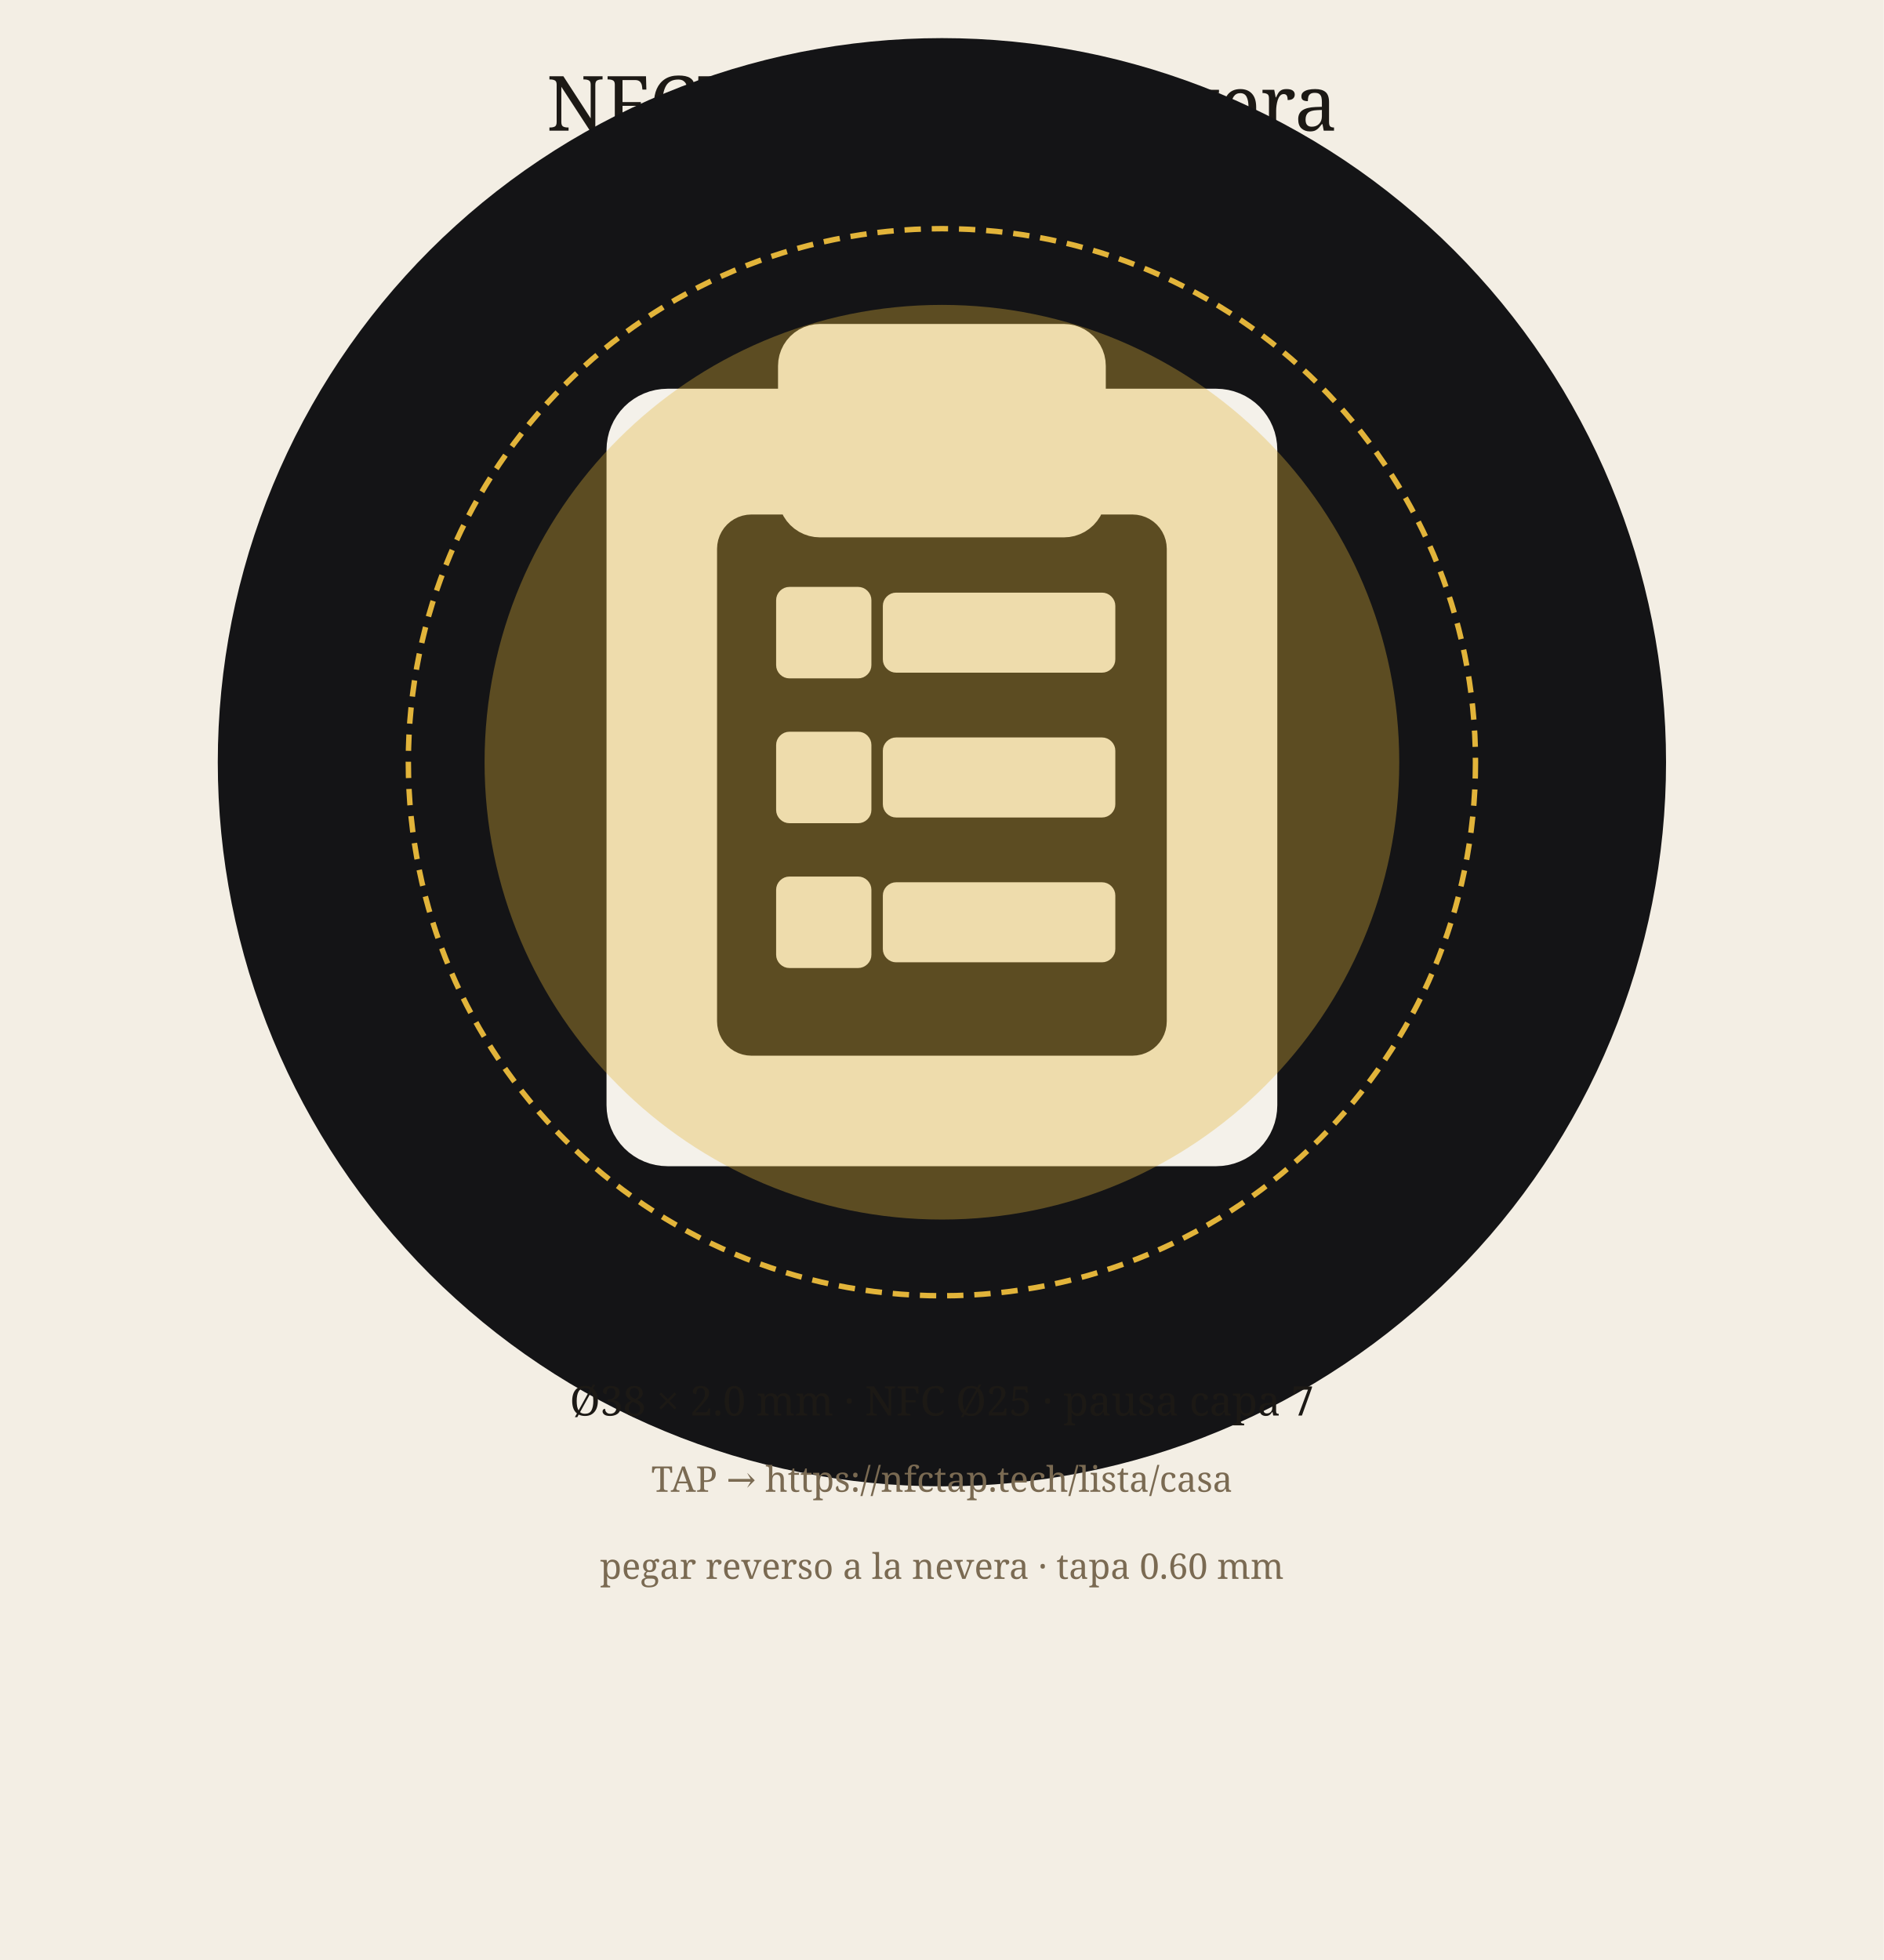
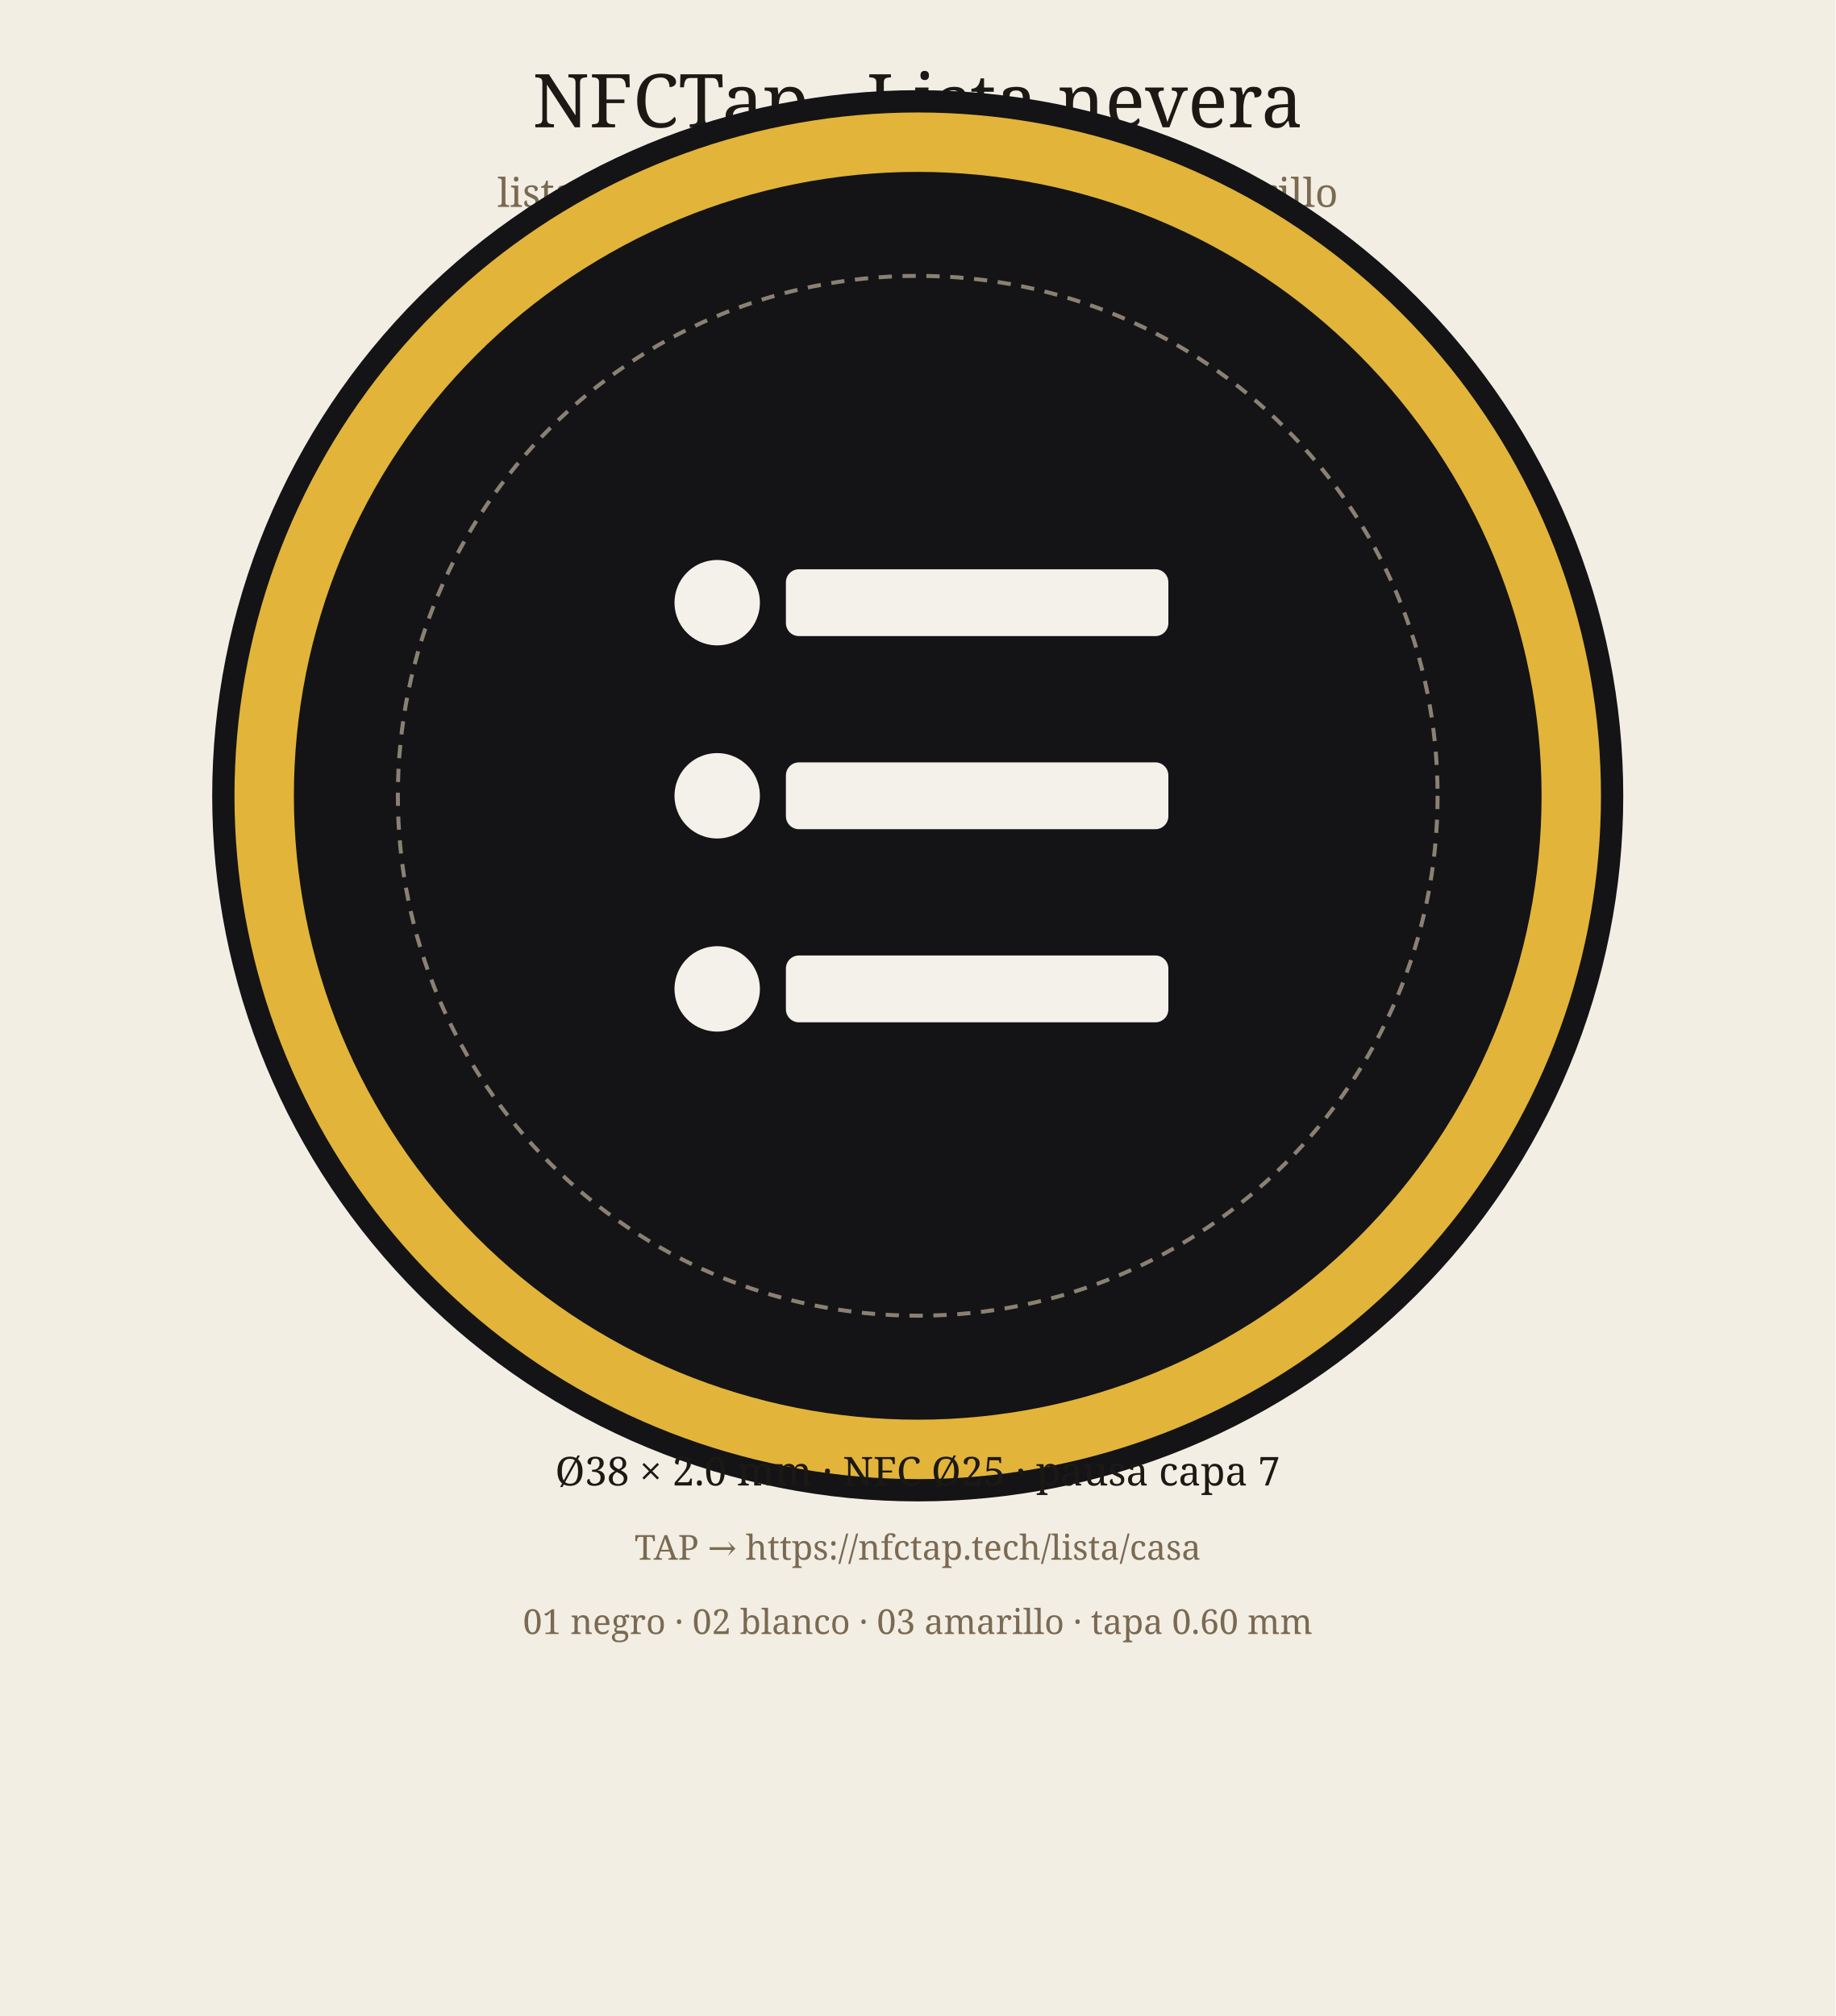
- <svg xmlns="http://www.w3.org/2000/svg" viewBox="0 0 692 720" width="692" height="720">
+ <svg xmlns="http://www.w3.org/2000/svg" viewBox="0 0 692 760" width="692" height="760">
  <rect width="100%" height="100%" fill="#F3EEE4" />
  <text x="346" y="48" text-anchor="middle" fill="#1C1915" font-family="Georgia, serif" font-size="28">NFCTap · Lista nevera</text>
-   <text x="346" y="78" text-anchor="middle" fill="#7A6A52" font-family="Georgia, serif" font-size="15">botón circular · icono lista · negro + blanco</text>
-   <path d="M 612.00,280.00 L 611.92,286.53 L 611.68,293.05 L 611.28,299.57 L 610.72,306.07 L 610.00,312.56 L 609.12,319.03 L 608.08,325.48 L 606.89,331.89 L 605.54,338.28 L 604.03,344.63 L 602.36,350.95 L 600.55,357.22 L 598.57,363.44 L 596.45,369.61 L 594.18,375.73 L 591.75,381.79 L 589.18,387.79 L 586.46,393.73 L 583.60,399.60 L 580.59,405.39 L 577.44,411.11 L 574.16,416.75 L 570.73,422.31 L 567.17,427.78 L 563.48,433.16 L 559.65,438.46 L 555.70,443.65 L 551.62,448.75 L 547.42,453.74 L 543.09,458.63 L 538.65,463.42 L 534.09,468.09 L 529.42,472.65 L 524.63,477.09 L 519.74,481.42 L 514.75,485.62 L 509.65,489.70 L 504.46,493.65 L 499.16,497.48 L 493.78,501.17 L 488.31,504.73 L 482.75,508.16 L 477.11,511.44 L 471.39,514.59 L 465.60,517.60 L 459.73,520.46 L 453.79,523.18 L 447.79,525.75 L 441.73,528.18 L 435.61,530.45 L 429.44,532.57 L 423.22,534.55 L 416.95,536.36 L 410.63,538.03 L 404.28,539.54 L 397.89,540.89 L 391.48,542.08 L 385.03,543.12 L 378.56,544.00 L 372.07,544.72 L 365.57,545.28 L 359.05,545.68 L 352.53,545.92 L 346.00,546.00 L 339.47,545.92 L 332.95,545.68 L 326.43,545.28 L 319.93,544.72 L 313.44,544.00 L 306.97,543.12 L 300.52,542.08 L 294.11,540.89 L 287.72,539.54 L 281.37,538.03 L 275.05,536.36 L 268.78,534.55 L 262.56,532.57 L 256.39,530.45 L 250.27,528.18 L 244.21,525.75 L 238.21,523.18 L 232.27,520.46 L 226.40,517.60 L 220.61,514.59 L 214.89,511.44 L 209.25,508.16 L 203.69,504.73 L 198.22,501.17 L 192.84,497.48 L 187.54,493.65 L 182.35,489.70 L 177.25,485.62 L 172.26,481.42 L 167.37,477.09 L 162.58,472.65 L 157.91,468.09 L 153.35,463.42 L 148.91,458.63 L 144.58,453.74 L 140.38,448.75 L 136.30,443.65 L 132.35,438.46 L 128.52,433.16 L 124.83,427.78 L 121.27,422.31 L 117.84,416.75 L 114.56,411.11 L 111.41,405.39 L 108.40,399.60 L 105.54,393.73 L 102.82,387.79 L 100.25,381.79 L 97.82,375.73 L 95.55,369.61 L 93.43,363.44 L 91.45,357.22 L 89.64,350.95 L 87.97,344.63 L 86.46,338.28 L 85.11,331.89 L 83.92,325.48 L 82.88,319.03 L 82.00,312.56 L 81.28,306.07 L 80.72,299.57 L 80.32,293.05 L 80.08,286.53 L 80.00,280.00 L 80.08,273.47 L 80.32,266.95 L 80.72,260.43 L 81.28,253.93 L 82.00,247.44 L 82.88,240.97 L 83.92,234.52 L 85.11,228.11 L 86.46,221.72 L 87.97,215.37 L 89.64,209.05 L 91.45,202.78 L 93.43,196.56 L 95.55,190.39 L 97.82,184.27 L 100.25,178.21 L 102.82,172.21 L 105.54,166.27 L 108.40,160.40 L 111.41,154.61 L 114.56,148.89 L 117.84,143.25 L 121.27,137.69 L 124.83,132.22 L 128.52,126.84 L 132.35,121.54 L 136.30,116.35 L 140.38,111.25 L 144.58,106.26 L 148.91,101.37 L 153.35,96.58 L 157.91,91.91 L 162.58,87.35 L 167.37,82.91 L 172.26,78.58 L 177.25,74.38 L 182.35,70.30 L 187.54,66.35 L 192.84,62.52 L 198.22,58.83 L 203.69,55.27 L 209.25,51.84 L 214.89,48.56 L 220.61,45.41 L 226.40,42.40 L 232.27,39.54 L 238.21,36.82 L 244.21,34.25 L 250.27,31.82 L 256.39,29.55 L 262.56,27.43 L 268.78,25.45 L 275.05,23.64 L 281.37,21.97 L 287.72,20.46 L 294.11,19.11 L 300.52,17.92 L 306.97,16.88 L 313.44,16.00 L 319.93,15.28 L 326.43,14.72 L 332.95,14.32 L 339.47,14.08 L 346.00,14.00 L 352.53,14.08 L 359.05,14.32 L 365.57,14.72 L 372.07,15.28 L 378.56,16.00 L 385.03,16.88 L 391.48,17.92 L 397.89,19.11 L 404.28,20.46 L 410.63,21.97 L 416.95,23.64 L 423.22,25.45 L 429.44,27.43 L 435.61,29.55 L 441.73,31.82 L 447.79,34.25 L 453.79,36.82 L 459.73,39.54 L 465.60,42.40 L 471.39,45.41 L 477.11,48.56 L 482.75,51.84 L 488.31,55.27 L 493.78,58.83 L 499.16,62.52 L 504.46,66.35 L 509.65,70.30 L 514.75,74.38 L 519.74,78.58 L 524.63,82.91 L 529.42,87.35 L 534.09,91.91 L 538.65,96.58 L 543.09,101.37 L 547.42,106.26 L 551.62,111.25 L 555.70,116.35 L 559.65,121.54 L 563.48,126.84 L 567.17,132.22 L 570.73,137.69 L 574.16,143.25 L 577.44,148.89 L 580.59,154.61 L 583.60,160.40 L 586.46,166.27 L 589.18,172.21 L 591.75,178.21 L 594.18,184.27 L 596.45,190.39 L 598.57,196.56 L 600.55,202.78 L 602.36,209.05 L 604.03,215.37 L 605.54,221.72 L 606.89,228.11 L 608.08,234.52 L 609.12,240.97 L 610.00,247.44 L 610.72,253.93 L 611.28,260.43 L 611.68,266.95 L 611.92,273.47 Z" fill="#141416" fill-rule="evenodd" />
-   <path d="M 327.32,353.13 L 326.48,352.67 L 325.74,352.06 L 325.13,351.32 L 324.67,350.48 L 324.39,349.56 L 324.30,348.60 L 324.30,329.00 L 324.39,328.04 L 324.67,327.12 L 325.13,326.28 L 325.74,325.54 L 326.48,324.93 L 327.32,324.47 L 328.24,324.19 L 329.20,324.10 L 404.80,324.10 L 405.76,324.19 L 406.68,324.47 L 407.52,324.93 L 408.26,325.54 L 408.87,326.28 L 409.33,327.12 L 409.61,328.04 L 409.70,329.00 L 409.70,348.60 L 409.61,349.56 L 409.33,350.48 L 408.87,351.32 L 408.26,352.06 L 407.52,352.67 L 406.68,353.13 L 405.76,353.41 L 404.80,353.50 L 329.20,353.50 L 328.24,353.41 Z M 287.28,354.77 L 286.54,354.16 L 285.93,353.42 L 285.47,352.58 L 285.19,351.66 L 285.10,350.70 L 285.10,326.90 L 285.19,325.94 L 285.47,325.02 L 285.93,324.18 L 286.54,323.44 L 287.28,322.83 L 288.12,322.37 L 289.04,322.09 L 290.00,322.00 L 315.20,322.00 L 316.16,322.09 L 317.08,322.37 L 317.92,322.83 L 318.66,323.44 L 319.27,324.18 L 319.73,325.02 L 320.01,325.94 L 320.10,326.90 L 320.10,350.70 L 320.01,351.66 L 319.73,352.58 L 319.27,353.42 L 318.66,354.16 L 317.92,354.77 L 317.08,355.23 L 316.16,355.51 L 315.20,355.60 L 290.00,355.60 L 289.04,355.51 L 288.12,355.23 Z M 326.48,299.47 L 325.74,298.86 L 325.13,298.12 L 324.67,297.28 L 324.39,296.36 L 324.30,295.40 L 324.30,275.80 L 324.39,274.84 L 324.67,273.92 L 325.13,273.08 L 325.74,272.34 L 326.48,271.73 L 327.32,271.27 L 328.24,270.99 L 329.20,270.90 L 404.80,270.90 L 405.76,270.99 L 406.68,271.27 L 407.52,271.73 L 408.26,272.34 L 408.87,273.08 L 409.33,273.92 L 409.61,274.84 L 409.70,275.80 L 409.70,295.40 L 409.61,296.36 L 409.33,297.28 L 408.87,298.12 L 408.26,298.86 L 407.52,299.47 L 406.68,299.93 L 405.76,300.21 L 404.80,300.30 L 329.20,300.30 L 328.24,300.21 L 327.32,299.93 Z M 287.28,301.57 L 286.54,300.96 L 285.93,300.22 L 285.47,299.38 L 285.19,298.46 L 285.10,297.50 L 285.10,273.70 L 285.19,272.74 L 285.47,271.82 L 285.93,270.98 L 286.54,270.24 L 287.28,269.63 L 288.12,269.17 L 289.04,268.89 L 290.00,268.80 L 315.20,268.80 L 316.16,268.89 L 317.08,269.17 L 317.92,269.63 L 318.66,270.24 L 319.27,270.98 L 319.73,271.82 L 320.01,272.74 L 320.10,273.70 L 320.10,297.50 L 320.01,298.46 L 319.73,299.38 L 319.27,300.22 L 318.66,300.96 L 317.92,301.57 L 317.08,302.03 L 316.16,302.31 L 315.20,302.40 L 290.00,302.40 L 289.04,302.31 L 288.12,302.03 Z M 234.64,425.76 L 232.76,424.62 L 230.99,423.32 L 229.36,421.84 L 227.88,420.21 L 226.58,418.44 L 225.44,416.56 L 224.51,414.57 L 223.76,412.50 L 223.23,410.37 L 222.91,408.20 L 222.80,406.00 L 222.80,165.20 L 222.91,163.00 L 223.23,160.83 L 223.76,158.70 L 224.51,156.63 L 225.44,154.64 L 226.58,152.76 L 227.88,150.99 L 229.36,149.36 L 230.99,147.88 L 232.76,146.58 L 234.64,145.44 L 236.63,144.51 L 238.70,143.76 L 240.83,143.23 L 243.00,142.91 L 245.20,142.80 L 285.80,142.80 L 285.80,134.40 L 285.93,132.39 L 286.32,130.41 L 286.97,128.51 L 287.86,126.70 L 288.98,125.03 L 290.31,123.51 L 291.83,122.18 L 293.50,121.06 L 295.31,120.17 L 297.21,119.52 L 299.19,119.13 L 301.20,119.00 L 390.80,119.00 L 392.81,119.13 L 394.79,119.52 L 396.69,120.17 L 398.50,121.06 L 400.17,122.18 L 401.69,123.51 L 403.02,125.03 L 404.14,126.70 L 405.03,128.51 L 405.68,130.41 L 406.07,132.39 L 406.20,134.40 L 406.20,142.80 L 446.80,142.80 L 449.00,142.91 L 451.17,143.23 L 453.30,143.76 L 455.37,144.51 L 457.36,145.44 L 459.24,146.58 L 461.01,147.88 L 462.64,149.36 L 464.12,150.99 L 465.42,152.76 L 466.56,154.64 L 467.49,156.63 L 468.24,158.70 L 468.77,160.83 L 469.09,163.00 L 469.20,165.20 L 469.20,406.00 L 469.09,408.20 L 468.77,410.37 L 468.24,412.50 L 467.49,414.57 L 466.56,416.56 L 465.42,418.44 L 464.12,420.21 L 462.64,421.84 L 461.01,423.32 L 459.24,424.62 L 457.36,425.76 L 455.37,426.69 L 453.30,427.44 L 451.17,427.97 L 449.00,428.29 L 446.80,428.40 L 245.20,428.40 L 243.00,428.29 L 240.83,427.97 L 238.70,427.44 L 236.63,426.69 Z M 424.91,384.11 L 426.00,382.87 L 426.91,381.50 L 427.64,380.02 L 428.17,378.46 L 428.49,376.84 L 428.60,375.20 L 428.60,201.60 L 428.49,199.96 L 428.17,198.34 L 427.64,196.78 L 426.91,195.30 L 426.00,193.93 L 424.91,192.69 L 423.67,191.60 L 422.30,190.69 L 420.82,189.96 L 419.26,189.43 L 417.64,189.11 L 416.00,189.00 L 404.48,189.00 L 404.14,189.70 L 403.02,191.37 L 401.69,192.89 L 400.17,194.22 L 398.50,195.34 L 396.69,196.23 L 394.79,196.88 L 392.81,197.27 L 390.80,197.40 L 301.20,197.40 L 299.19,197.27 L 297.21,196.88 L 295.31,196.23 L 293.50,195.34 L 291.83,194.22 L 290.31,192.89 L 288.98,191.37 L 287.86,189.70 L 287.52,189.00 L 276.00,189.00 L 274.36,189.11 L 272.74,189.43 L 271.18,189.96 L 269.70,190.69 L 268.33,191.60 L 267.09,192.69 L 266.00,193.93 L 265.09,195.30 L 264.36,196.78 L 263.83,198.34 L 263.51,199.96 L 263.40,201.60 L 263.40,375.20 L 263.51,376.84 L 263.83,378.46 L 264.36,380.02 L 265.09,381.50 L 266.00,382.87 L 267.09,384.11 L 268.33,385.20 L 269.70,386.11 L 271.18,386.84 L 272.74,387.37 L 274.36,387.69 L 276.00,387.80 L 416.00,387.80 L 417.64,387.69 L 419.26,387.37 L 420.82,386.84 L 422.30,386.11 L 423.67,385.20 Z M 287.28,248.37 L 286.54,247.76 L 285.93,247.02 L 285.47,246.18 L 285.19,245.26 L 285.10,244.30 L 285.10,220.50 L 285.19,219.54 L 285.47,218.62 L 285.93,217.78 L 286.54,217.04 L 287.28,216.43 L 288.12,215.97 L 289.04,215.69 L 290.00,215.60 L 315.20,215.60 L 316.16,215.69 L 317.08,215.97 L 317.92,216.43 L 318.66,217.04 L 319.27,217.78 L 319.73,218.62 L 320.01,219.54 L 320.10,220.50 L 320.10,244.30 L 320.01,245.26 L 319.73,246.18 L 319.27,247.02 L 318.66,247.76 L 317.92,248.37 L 317.08,248.83 L 316.16,249.11 L 315.20,249.20 L 290.00,249.20 L 289.04,249.11 L 288.12,248.83 Z M 326.48,246.27 L 325.74,245.66 L 325.13,244.92 L 324.67,244.08 L 324.39,243.16 L 324.30,242.20 L 324.30,222.60 L 324.39,221.64 L 324.67,220.72 L 325.13,219.88 L 325.74,219.14 L 326.48,218.53 L 327.32,218.07 L 328.24,217.79 L 329.20,217.70 L 404.80,217.70 L 405.76,217.79 L 406.68,218.07 L 407.52,218.53 L 408.26,219.14 L 408.87,219.88 L 409.33,220.72 L 409.61,221.64 L 409.70,222.60 L 409.70,242.20 L 409.61,243.16 L 409.33,244.08 L 408.87,244.92 L 408.26,245.66 L 407.52,246.27 L 406.68,246.73 L 405.76,247.01 L 404.80,247.10 L 329.20,247.10 L 328.24,247.01 L 327.32,246.73 Z" fill="#F4F1EA" fill-rule="evenodd" />
-   <circle cx="346.0" cy="280.0" r="196.0" fill="none" stroke="#E2B43A" stroke-width="2" stroke-dasharray="6 4" />
-   <circle cx="346.0" cy="280.0" r="168.0" fill="#E2B43A" fill-opacity="0.35" />
-   <text x="346" y="520" text-anchor="middle" fill="#1C1915" font-family="Georgia, serif" font-size="15">Ø38 × 2.0 mm · NFC Ø25 · pausa capa 7</text>
-   <text x="346" y="548" text-anchor="middle" fill="#7A6A52" font-family="Georgia, serif" font-size="13">TAP → https://nfctap.tech/lista/casa</text>
-   <text x="346" y="580" text-anchor="middle" fill="#7A6A52" font-family="Georgia, serif" font-size="13">pegar reverso a la nevera · tapa 0.60 mm</text>
+   <text x="346" y="78" text-anchor="middle" fill="#7A6A52" font-family="Georgia, serif" font-size="15">lista minimal · negro + blanco + aro amarillo</text>
+   <path d="M 612.00,300.00 L 611.92,306.53 L 611.68,313.05 L 611.28,319.57 L 610.72,326.07 L 610.00,332.56 L 609.12,339.03 L 608.08,345.48 L 606.89,351.89 L 605.54,358.28 L 604.03,364.63 L 602.36,370.95 L 600.55,377.22 L 598.57,383.44 L 596.45,389.61 L 594.18,395.73 L 591.75,401.79 L 589.18,407.79 L 586.46,413.73 L 583.60,419.60 L 580.59,425.39 L 577.44,431.11 L 574.16,436.75 L 570.73,442.31 L 567.17,447.78 L 563.48,453.16 L 559.65,458.46 L 555.70,463.65 L 551.62,468.75 L 547.42,473.74 L 543.09,478.63 L 538.65,483.42 L 534.09,488.09 L 529.42,492.65 L 524.63,497.09 L 519.74,501.42 L 514.75,505.62 L 509.65,509.70 L 504.46,513.65 L 499.16,517.48 L 493.78,521.17 L 488.31,524.73 L 482.75,528.16 L 477.11,531.44 L 471.39,534.59 L 465.60,537.60 L 459.73,540.46 L 453.79,543.18 L 447.79,545.75 L 441.73,548.18 L 435.61,550.45 L 429.44,552.57 L 423.22,554.55 L 416.95,556.36 L 410.63,558.03 L 404.28,559.54 L 397.89,560.89 L 391.48,562.08 L 385.03,563.12 L 378.56,564.00 L 372.07,564.72 L 365.57,565.28 L 359.05,565.68 L 352.53,565.92 L 346.00,566.00 L 339.47,565.92 L 332.95,565.68 L 326.43,565.28 L 319.93,564.72 L 313.44,564.00 L 306.97,563.12 L 300.52,562.08 L 294.11,560.89 L 287.72,559.54 L 281.37,558.03 L 275.05,556.36 L 268.78,554.55 L 262.56,552.57 L 256.39,550.45 L 250.27,548.18 L 244.21,545.75 L 238.21,543.18 L 232.27,540.46 L 226.40,537.60 L 220.61,534.59 L 214.89,531.44 L 209.25,528.16 L 203.69,524.73 L 198.22,521.17 L 192.84,517.48 L 187.54,513.65 L 182.35,509.70 L 177.25,505.62 L 172.26,501.42 L 167.37,497.09 L 162.58,492.65 L 157.91,488.09 L 153.35,483.42 L 148.91,478.63 L 144.58,473.74 L 140.38,468.75 L 136.30,463.65 L 132.35,458.46 L 128.52,453.16 L 124.83,447.78 L 121.27,442.31 L 117.84,436.75 L 114.56,431.11 L 111.41,425.39 L 108.40,419.60 L 105.54,413.73 L 102.82,407.79 L 100.25,401.79 L 97.82,395.73 L 95.55,389.61 L 93.43,383.44 L 91.45,377.22 L 89.64,370.95 L 87.97,364.63 L 86.46,358.28 L 85.11,351.89 L 83.92,345.48 L 82.88,339.03 L 82.00,332.56 L 81.28,326.07 L 80.72,319.57 L 80.32,313.05 L 80.08,306.53 L 80.00,300.00 L 80.08,293.47 L 80.32,286.95 L 80.72,280.43 L 81.28,273.93 L 82.00,267.44 L 82.88,260.97 L 83.92,254.52 L 85.11,248.11 L 86.46,241.72 L 87.97,235.37 L 89.64,229.05 L 91.45,222.78 L 93.43,216.56 L 95.55,210.39 L 97.82,204.27 L 100.25,198.21 L 102.82,192.21 L 105.54,186.27 L 108.40,180.40 L 111.41,174.61 L 114.56,168.89 L 117.84,163.25 L 121.27,157.69 L 124.83,152.22 L 128.52,146.84 L 132.35,141.54 L 136.30,136.35 L 140.38,131.25 L 144.58,126.26 L 148.91,121.37 L 153.35,116.58 L 157.91,111.91 L 162.58,107.35 L 167.37,102.91 L 172.26,98.58 L 177.25,94.38 L 182.35,90.30 L 187.54,86.35 L 192.84,82.52 L 198.22,78.83 L 203.69,75.27 L 209.25,71.84 L 214.89,68.56 L 220.61,65.41 L 226.40,62.40 L 232.27,59.54 L 238.21,56.82 L 244.21,54.25 L 250.27,51.82 L 256.39,49.55 L 262.56,47.43 L 268.78,45.45 L 275.05,43.64 L 281.37,41.97 L 287.72,40.46 L 294.11,39.11 L 300.52,37.92 L 306.97,36.88 L 313.44,36.00 L 319.93,35.28 L 326.43,34.72 L 332.95,34.32 L 339.47,34.08 L 346.00,34.00 L 352.53,34.08 L 359.05,34.32 L 365.57,34.72 L 372.07,35.28 L 378.56,36.00 L 385.03,36.88 L 391.48,37.92 L 397.89,39.11 L 404.28,40.46 L 410.63,41.97 L 416.95,43.64 L 423.22,45.45 L 429.44,47.43 L 435.61,49.55 L 441.73,51.82 L 447.79,54.25 L 453.79,56.82 L 459.73,59.54 L 465.60,62.40 L 471.39,65.41 L 477.11,68.56 L 482.75,71.84 L 488.31,75.27 L 493.78,78.83 L 499.16,82.52 L 504.46,86.35 L 509.65,90.30 L 514.75,94.38 L 519.74,98.58 L 524.63,102.91 L 529.42,107.35 L 534.09,111.91 L 538.65,116.58 L 543.09,121.37 L 547.42,126.26 L 551.62,131.25 L 555.70,136.35 L 559.65,141.54 L 563.48,146.84 L 567.17,152.22 L 570.73,157.69 L 574.16,163.25 L 577.44,168.89 L 580.59,174.61 L 583.60,180.40 L 586.46,186.27 L 589.18,192.21 L 591.75,198.21 L 594.18,204.27 L 596.45,210.39 L 598.57,216.56 L 600.55,222.78 L 602.36,229.05 L 604.03,235.37 L 605.54,241.72 L 606.89,248.11 L 608.08,254.52 L 609.12,260.97 L 610.00,267.44 L 610.72,273.93 L 611.28,280.43 L 611.68,286.95 L 611.92,293.47 Z" fill="#141416" fill-rule="evenodd" />
+   <path d="M 603.54,305.62 L 603.35,311.24 L 603.05,316.85 L 602.62,322.45 L 602.07,328.04 L 601.40,333.62 L 600.60,339.19 L 599.69,344.73 L 598.65,350.26 L 597.49,355.75 L 596.22,361.23 L 594.82,366.67 L 593.31,372.08 L 591.68,377.46 L 589.93,382.80 L 588.06,388.10 L 586.09,393.36 L 583.99,398.58 L 581.78,403.75 L 579.46,408.87 L 577.03,413.93 L 574.49,418.95 L 571.84,423.90 L 569.09,428.80 L 566.23,433.64 L 563.26,438.41 L 560.19,443.11 L 557.01,447.75 L 553.74,452.32 L 550.37,456.82 L 546.90,461.24 L 543.33,465.58 L 539.67,469.85 L 535.92,474.03 L 532.08,478.13 L 528.15,482.15 L 524.13,486.08 L 520.03,489.92 L 515.85,493.67 L 511.58,497.33 L 507.24,500.90 L 502.82,504.37 L 498.32,507.74 L 493.75,511.01 L 489.11,514.19 L 484.41,517.26 L 479.64,520.23 L 474.80,523.09 L 469.90,525.84 L 464.95,528.49 L 459.93,531.03 L 454.87,533.46 L 449.75,535.78 L 444.58,537.99 L 439.36,540.09 L 434.10,542.06 L 428.80,543.93 L 423.46,545.68 L 418.08,547.31 L 412.67,548.82 L 407.23,550.22 L 401.75,551.49 L 396.26,552.65 L 390.73,553.69 L 385.19,554.60 L 379.62,555.40 L 374.04,556.07 L 368.45,556.62 L 362.85,557.05 L 357.24,557.35 L 351.62,557.54 L 346.00,557.60 L 340.38,557.54 L 334.76,557.35 L 329.15,557.05 L 323.55,556.62 L 317.96,556.07 L 312.38,555.40 L 306.81,554.60 L 301.27,553.69 L 295.74,552.65 L 290.25,551.49 L 284.77,550.22 L 279.33,548.82 L 273.92,547.31 L 268.54,545.68 L 263.20,543.93 L 257.90,542.06 L 252.64,540.09 L 247.42,537.99 L 242.25,535.78 L 237.13,533.46 L 232.07,531.03 L 227.05,528.49 L 222.10,525.84 L 217.20,523.09 L 212.36,520.23 L 207.59,517.26 L 202.89,514.19 L 198.25,511.01 L 193.68,507.74 L 189.18,504.37 L 184.76,500.90 L 180.42,497.33 L 176.15,493.67 L 171.97,489.92 L 167.87,486.08 L 163.85,482.15 L 159.92,478.13 L 156.08,474.03 L 152.33,469.85 L 148.67,465.58 L 145.10,461.24 L 141.63,456.82 L 138.26,452.32 L 134.99,447.75 L 131.81,443.11 L 128.74,438.41 L 125.77,433.64 L 122.91,428.80 L 120.16,423.90 L 117.51,418.95 L 114.97,413.93 L 112.54,408.87 L 110.22,403.75 L 108.01,398.58 L 105.91,393.36 L 103.94,388.10 L 102.07,382.80 L 100.32,377.46 L 98.69,372.08 L 97.18,366.67 L 95.78,361.23 L 94.51,355.75 L 93.35,350.26 L 92.31,344.73 L 91.40,339.19 L 90.60,333.62 L 89.93,328.04 L 89.38,322.45 L 88.95,316.85 L 88.65,311.24 L 88.46,305.62 L 88.40,300.00 L 88.46,294.38 L 88.65,288.76 L 88.95,283.15 L 89.38,277.55 L 89.93,271.96 L 90.60,266.38 L 91.40,260.81 L 92.31,255.27 L 93.35,249.74 L 94.51,244.25 L 95.78,238.77 L 97.18,233.33 L 98.69,227.92 L 100.32,222.54 L 102.07,217.20 L 103.94,211.90 L 105.91,206.64 L 108.01,201.42 L 110.22,196.25 L 112.54,191.13 L 114.97,186.07 L 117.51,181.05 L 120.16,176.10 L 122.91,171.20 L 125.77,166.36 L 128.74,161.59 L 131.81,156.89 L 134.99,152.25 L 138.26,147.68 L 141.63,143.18 L 145.10,138.76 L 148.67,134.42 L 152.33,130.15 L 156.08,125.97 L 159.92,121.87 L 163.85,117.85 L 167.87,113.92 L 171.97,110.08 L 176.15,106.33 L 180.42,102.67 L 184.76,99.10 L 189.18,95.63 L 193.68,92.26 L 198.25,88.99 L 202.89,85.81 L 207.59,82.74 L 212.36,79.77 L 217.20,76.91 L 222.10,74.16 L 227.05,71.51 L 232.07,68.97 L 237.13,66.54 L 242.25,64.22 L 247.42,62.01 L 252.64,59.91 L 257.90,57.94 L 263.20,56.07 L 268.54,54.32 L 273.92,52.69 L 279.33,51.18 L 284.77,49.78 L 290.25,48.51 L 295.74,47.35 L 301.27,46.31 L 306.81,45.40 L 312.38,44.60 L 317.96,43.93 L 323.55,43.38 L 329.15,42.95 L 334.76,42.65 L 340.38,42.46 L 346.00,42.40 L 351.62,42.46 L 357.24,42.65 L 362.85,42.95 L 368.45,43.38 L 374.04,43.93 L 379.62,44.60 L 385.19,45.40 L 390.73,46.31 L 396.26,47.35 L 401.75,48.51 L 407.23,49.78 L 412.67,51.18 L 418.08,52.69 L 423.46,54.32 L 428.80,56.07 L 434.10,57.94 L 439.36,59.91 L 444.58,62.01 L 449.75,64.22 L 454.87,66.54 L 459.93,68.97 L 464.95,71.51 L 469.90,74.16 L 474.80,76.91 L 479.64,79.77 L 484.41,82.74 L 489.11,85.81 L 493.75,88.99 L 498.32,92.26 L 502.82,95.63 L 507.24,99.10 L 511.58,102.67 L 515.85,106.33 L 520.03,110.08 L 524.13,113.92 L 528.15,117.85 L 532.08,121.87 L 535.92,125.97 L 539.67,130.15 L 543.33,134.42 L 546.90,138.76 L 550.37,143.18 L 553.74,147.68 L 557.01,152.25 L 560.19,156.89 L 563.26,161.59 L 566.23,166.36 L 569.09,171.20 L 571.84,176.10 L 574.49,181.05 L 577.03,186.07 L 579.46,191.13 L 581.78,196.25 L 583.99,201.42 L 586.09,206.64 L 588.06,211.90 L 589.93,217.20 L 591.68,222.54 L 593.31,227.92 L 594.82,233.33 L 596.22,238.77 L 597.49,244.25 L 598.65,249.74 L 599.69,255.27 L 600.60,260.81 L 601.40,266.38 L 602.07,271.96 L 602.62,277.55 L 603.05,283.15 L 603.35,288.76 L 603.54,294.38 L 603.60,300.00 Z M 581.13,294.23 L 580.92,288.46 L 580.56,282.70 L 580.07,276.95 L 579.43,271.21 L 578.65,265.49 L 577.74,259.79 L 576.68,254.11 L 575.49,248.47 L 574.15,242.85 L 572.68,237.27 L 571.07,231.73 L 569.33,226.22 L 567.45,220.76 L 565.44,215.35 L 563.30,209.99 L 561.02,204.69 L 558.62,199.44 L 556.09,194.25 L 553.43,189.13 L 550.64,184.07 L 547.74,179.08 L 544.71,174.17 L 541.56,169.33 L 538.30,164.57 L 534.91,159.89 L 531.42,155.30 L 527.81,150.79 L 524.10,146.37 L 520.27,142.05 L 516.34,137.82 L 512.31,133.69 L 508.18,129.66 L 503.95,125.73 L 499.63,121.90 L 495.21,118.19 L 490.70,114.58 L 486.11,111.09 L 481.43,107.70 L 476.67,104.44 L 471.83,101.29 L 466.92,98.26 L 461.93,95.36 L 456.87,92.57 L 451.75,89.91 L 446.56,87.38 L 441.31,84.98 L 436.01,82.70 L 430.65,80.56 L 425.24,78.55 L 419.78,76.67 L 414.27,74.93 L 408.73,73.32 L 403.15,71.85 L 397.53,70.51 L 391.89,69.32 L 386.21,68.26 L 380.51,67.35 L 374.79,66.57 L 369.05,65.93 L 363.30,65.44 L 357.54,65.08 L 351.77,64.87 L 346.00,64.80 L 340.23,64.87 L 334.46,65.08 L 328.70,65.44 L 322.95,65.93 L 317.21,66.57 L 311.49,67.35 L 305.79,68.26 L 300.11,69.32 L 294.47,70.51 L 288.85,71.85 L 283.27,73.32 L 277.73,74.93 L 272.22,76.67 L 266.76,78.55 L 261.35,80.56 L 255.99,82.70 L 250.69,84.98 L 245.44,87.38 L 240.25,89.91 L 235.13,92.57 L 230.07,95.36 L 225.08,98.26 L 220.17,101.29 L 215.33,104.44 L 210.57,107.70 L 205.89,111.09 L 201.30,114.58 L 196.79,118.19 L 192.37,121.90 L 188.05,125.73 L 183.82,129.66 L 179.69,133.69 L 175.66,137.82 L 171.73,142.05 L 167.90,146.37 L 164.19,150.79 L 160.58,155.30 L 157.09,159.89 L 153.70,164.57 L 150.44,169.33 L 147.29,174.17 L 144.26,179.08 L 141.36,184.07 L 138.57,189.13 L 135.91,194.25 L 133.38,199.44 L 130.98,204.69 L 128.70,209.99 L 126.56,215.35 L 124.55,220.76 L 122.67,226.22 L 120.93,231.73 L 119.32,237.27 L 117.85,242.85 L 116.51,248.47 L 115.32,254.11 L 114.26,259.79 L 113.35,265.49 L 112.57,271.21 L 111.93,276.95 L 111.44,282.70 L 111.08,288.46 L 110.87,294.23 L 110.80,300.00 L 110.87,305.77 L 111.08,311.54 L 111.44,317.30 L 111.93,323.05 L 112.57,328.79 L 113.35,334.51 L 114.26,340.21 L 115.32,345.89 L 116.51,351.53 L 117.85,357.15 L 119.32,362.73 L 120.93,368.27 L 122.67,373.78 L 124.55,379.24 L 126.56,384.65 L 128.70,390.01 L 130.98,395.31 L 133.38,400.56 L 135.91,405.75 L 138.57,410.87 L 141.36,415.93 L 144.26,420.92 L 147.29,425.83 L 150.44,430.67 L 153.70,435.43 L 157.09,440.11 L 160.58,444.70 L 164.19,449.21 L 167.90,453.63 L 171.73,457.95 L 175.66,462.18 L 179.69,466.31 L 183.82,470.34 L 188.05,474.27 L 192.37,478.10 L 196.79,481.81 L 201.30,485.42 L 205.89,488.91 L 210.57,492.30 L 215.33,495.56 L 220.17,498.71 L 225.08,501.74 L 230.07,504.64 L 235.13,507.43 L 240.25,510.09 L 245.44,512.62 L 250.69,515.02 L 255.99,517.30 L 261.35,519.44 L 266.76,521.45 L 272.22,523.33 L 277.73,525.07 L 283.27,526.68 L 288.85,528.15 L 294.47,529.49 L 300.11,530.68 L 305.79,531.74 L 311.49,532.65 L 317.21,533.43 L 322.95,534.07 L 328.70,534.56 L 334.46,534.92 L 340.23,535.13 L 346.00,535.20 L 351.77,535.13 L 357.54,534.92 L 363.30,534.56 L 369.05,534.07 L 374.79,533.43 L 380.51,532.65 L 386.21,531.74 L 391.89,530.68 L 397.53,529.49 L 403.15,528.15 L 408.73,526.68 L 414.27,525.07 L 419.78,523.33 L 425.24,521.45 L 430.65,519.44 L 436.01,517.30 L 441.31,515.02 L 446.56,512.62 L 451.75,510.09 L 456.87,507.43 L 461.93,504.64 L 466.92,501.74 L 471.83,498.71 L 476.67,495.56 L 481.43,492.30 L 486.11,488.91 L 490.70,485.42 L 495.21,481.81 L 499.63,478.10 L 503.95,474.27 L 508.18,470.34 L 512.31,466.31 L 516.34,462.18 L 520.27,457.95 L 524.10,453.63 L 527.81,449.21 L 531.42,444.70 L 534.91,440.11 L 538.30,435.43 L 541.56,430.67 L 544.71,425.83 L 547.74,420.92 L 550.64,415.93 L 553.43,410.87 L 556.09,405.75 L 558.62,400.56 L 561.02,395.31 L 563.30,390.01 L 565.44,384.65 L 567.45,379.24 L 569.33,373.78 L 571.07,368.27 L 572.68,362.73 L 574.15,357.15 L 575.49,351.53 L 576.68,345.89 L 577.74,340.21 L 578.65,334.51 L 579.43,328.79 L 580.07,323.05 L 580.56,317.30 L 580.92,311.54 L 581.13,305.77 L 581.20,300.00 Z" fill="#E2B43A" fill-rule="evenodd" />
+   <path d="M 286.06,376.56 L 285.71,377.78 L 285.27,378.96 L 284.75,380.11 L 284.13,381.21 L 283.43,382.26 L 282.64,383.26 L 281.78,384.18 L 280.86,385.04 L 279.86,385.83 L 278.81,386.53 L 277.71,387.15 L 276.56,387.67 L 275.38,388.11 L 274.16,388.46 L 272.92,388.70 L 271.66,388.85 L 270.40,388.90 L 269.14,388.85 L 267.88,388.70 L 266.64,388.46 L 265.42,388.11 L 264.24,387.67 L 263.09,387.15 L 261.99,386.53 L 260.94,385.83 L 259.94,385.04 L 259.02,384.18 L 258.16,383.26 L 257.37,382.26 L 256.67,381.21 L 256.05,380.11 L 255.53,378.96 L 255.09,377.78 L 254.74,376.56 L 254.50,375.32 L 254.35,374.06 L 254.30,372.80 L 254.35,371.54 L 254.50,370.28 L 254.74,369.04 L 255.09,367.82 L 255.53,366.64 L 256.05,365.49 L 256.67,364.39 L 257.37,363.34 L 258.16,362.34 L 259.02,361.42 L 259.94,360.56 L 260.94,359.77 L 261.99,359.07 L 263.09,358.45 L 264.24,357.93 L 265.42,357.49 L 266.64,357.14 L 267.88,356.90 L 269.14,356.75 L 270.40,356.70 L 271.66,356.75 L 272.92,356.90 L 274.16,357.14 L 275.38,357.49 L 276.56,357.93 L 277.71,358.45 L 278.81,359.07 L 279.86,359.77 L 280.86,360.56 L 281.78,361.42 L 282.64,362.34 L 283.43,363.34 L 284.13,364.39 L 284.75,365.49 L 285.27,366.64 L 285.71,367.82 L 286.06,369.04 L 286.30,370.28 L 286.45,371.54 L 286.50,372.80 L 286.45,374.06 L 286.30,375.32 Z M 298.98,384.87 L 298.32,384.46 L 297.74,383.96 L 297.24,383.38 L 296.83,382.72 L 296.54,382.01 L 296.36,381.27 L 296.30,380.50 L 296.30,365.10 L 296.36,364.33 L 296.54,363.59 L 296.83,362.88 L 297.24,362.22 L 297.74,361.64 L 298.32,361.14 L 298.98,360.73 L 299.69,360.44 L 300.43,360.26 L 301.20,360.20 L 435.60,360.20 L 436.37,360.26 L 437.11,360.44 L 437.82,360.73 L 438.48,361.14 L 439.06,361.64 L 439.56,362.22 L 439.97,362.88 L 440.26,363.59 L 440.44,364.33 L 440.50,365.10 L 440.50,380.50 L 440.44,381.27 L 440.26,382.01 L 439.97,382.72 L 439.56,383.38 L 439.06,383.96 L 438.48,384.46 L 437.82,384.87 L 437.11,385.16 L 436.37,385.34 L 435.60,385.40 L 301.20,385.40 L 300.43,385.34 L 299.69,385.16 Z M 285.71,304.98 L 285.27,306.16 L 284.75,307.31 L 284.13,308.41 L 283.43,309.46 L 282.64,310.46 L 281.78,311.38 L 280.86,312.24 L 279.86,313.03 L 278.81,313.73 L 277.71,314.35 L 276.56,314.87 L 275.38,315.31 L 274.16,315.66 L 272.92,315.90 L 271.66,316.05 L 270.40,316.10 L 269.14,316.05 L 267.88,315.90 L 266.64,315.66 L 265.42,315.31 L 264.24,314.87 L 263.09,314.35 L 261.99,313.73 L 260.94,313.03 L 259.94,312.24 L 259.02,311.38 L 258.16,310.46 L 257.37,309.46 L 256.67,308.41 L 256.05,307.31 L 255.53,306.16 L 255.09,304.98 L 254.74,303.76 L 254.50,302.52 L 254.35,301.26 L 254.30,300.00 L 254.35,298.74 L 254.50,297.48 L 254.74,296.24 L 255.09,295.02 L 255.53,293.84 L 256.05,292.69 L 256.67,291.59 L 257.37,290.54 L 258.16,289.54 L 259.02,288.62 L 259.94,287.76 L 260.94,286.97 L 261.99,286.27 L 263.09,285.65 L 264.24,285.13 L 265.42,284.69 L 266.64,284.34 L 267.88,284.10 L 269.14,283.95 L 270.40,283.90 L 271.66,283.95 L 272.92,284.10 L 274.16,284.34 L 275.38,284.69 L 276.56,285.13 L 277.71,285.65 L 278.81,286.27 L 279.86,286.97 L 280.86,287.76 L 281.78,288.62 L 282.64,289.54 L 283.43,290.54 L 284.13,291.59 L 284.75,292.69 L 285.27,293.84 L 285.71,295.02 L 286.06,296.24 L 286.30,297.48 L 286.45,298.74 L 286.50,300.00 L 286.45,301.26 L 286.30,302.52 L 286.06,303.76 Z M 299.69,312.36 L 298.98,312.07 L 298.32,311.66 L 297.74,311.16 L 297.24,310.58 L 296.83,309.92 L 296.54,309.21 L 296.36,308.47 L 296.30,307.70 L 296.30,292.30 L 296.36,291.53 L 296.54,290.79 L 296.83,290.08 L 297.24,289.42 L 297.74,288.84 L 298.32,288.34 L 298.98,287.93 L 299.69,287.64 L 300.43,287.46 L 301.20,287.40 L 435.60,287.40 L 436.37,287.46 L 437.11,287.64 L 437.82,287.93 L 438.48,288.34 L 439.06,288.84 L 439.56,289.42 L 439.97,290.08 L 440.26,290.79 L 440.44,291.53 L 440.50,292.30 L 440.50,307.70 L 440.44,308.47 L 440.26,309.21 L 439.97,309.92 L 439.56,310.58 L 439.06,311.16 L 438.48,311.66 L 437.82,312.07 L 437.11,312.36 L 436.37,312.54 L 435.60,312.60 L 301.20,312.60 L 300.43,312.54 Z M 285.71,232.18 L 285.27,233.36 L 284.75,234.51 L 284.13,235.61 L 283.43,236.66 L 282.64,237.66 L 281.78,238.58 L 280.86,239.44 L 279.86,240.23 L 278.81,240.93 L 277.71,241.55 L 276.56,242.07 L 275.38,242.51 L 274.16,242.86 L 272.92,243.10 L 271.66,243.25 L 270.40,243.30 L 269.14,243.25 L 267.88,243.10 L 266.64,242.86 L 265.42,242.51 L 264.24,242.07 L 263.09,241.55 L 261.99,240.93 L 260.94,240.23 L 259.94,239.44 L 259.02,238.58 L 258.16,237.66 L 257.37,236.66 L 256.67,235.61 L 256.05,234.51 L 255.53,233.36 L 255.09,232.18 L 254.74,230.96 L 254.50,229.72 L 254.35,228.46 L 254.30,227.20 L 254.35,225.94 L 254.50,224.68 L 254.74,223.44 L 255.09,222.22 L 255.53,221.04 L 256.05,219.89 L 256.67,218.79 L 257.37,217.74 L 258.16,216.74 L 259.02,215.82 L 259.94,214.96 L 260.94,214.17 L 261.99,213.47 L 263.09,212.85 L 264.24,212.33 L 265.42,211.89 L 266.64,211.54 L 267.88,211.30 L 269.14,211.15 L 270.40,211.10 L 271.66,211.15 L 272.92,211.30 L 274.16,211.54 L 275.38,211.89 L 276.56,212.33 L 277.71,212.85 L 278.81,213.47 L 279.86,214.17 L 280.86,214.96 L 281.78,215.82 L 282.64,216.74 L 283.43,217.74 L 284.13,218.79 L 284.75,219.89 L 285.27,221.04 L 285.71,222.22 L 286.06,223.44 L 286.30,224.68 L 286.45,225.94 L 286.50,227.20 L 286.45,228.46 L 286.30,229.72 L 286.06,230.96 Z M 298.98,239.27 L 298.32,238.86 L 297.74,238.36 L 297.24,237.78 L 296.83,237.12 L 296.54,236.41 L 296.36,235.67 L 296.30,234.90 L 296.30,219.50 L 296.36,218.73 L 296.54,217.99 L 296.83,217.28 L 297.24,216.62 L 297.74,216.04 L 298.32,215.54 L 298.98,215.13 L 299.69,214.84 L 300.43,214.66 L 301.20,214.60 L 435.60,214.60 L 436.37,214.66 L 437.11,214.84 L 437.82,215.13 L 438.48,215.54 L 439.06,216.04 L 439.56,216.62 L 439.97,217.28 L 440.26,217.99 L 440.44,218.73 L 440.50,219.50 L 440.50,234.90 L 440.44,235.67 L 440.26,236.41 L 439.97,237.12 L 439.56,237.78 L 439.06,238.36 L 438.48,238.86 L 437.82,239.27 L 437.11,239.56 L 436.37,239.74 L 435.60,239.80 L 301.20,239.80 L 300.43,239.74 L 299.69,239.56 Z" fill="#F4F1EA" fill-rule="evenodd" />
+   <circle cx="346.0" cy="300.0" r="196.0" fill="none" stroke="#8a8173" stroke-width="1.5" stroke-dasharray="5 4" />
+   <text x="346" y="560" text-anchor="middle" fill="#1C1915" font-family="Georgia, serif" font-size="15">Ø38 × 2.0 mm · NFC Ø25 · pausa capa 7</text>
+   <text x="346" y="588" text-anchor="middle" fill="#7A6A52" font-family="Georgia, serif" font-size="13">TAP → https://nfctap.tech/lista/casa</text>
+   <text x="346" y="616" text-anchor="middle" fill="#7A6A52" font-family="Georgia, serif" font-size="13">01 negro · 02 blanco · 03 amarillo · tapa 0.60 mm</text>
</svg>
